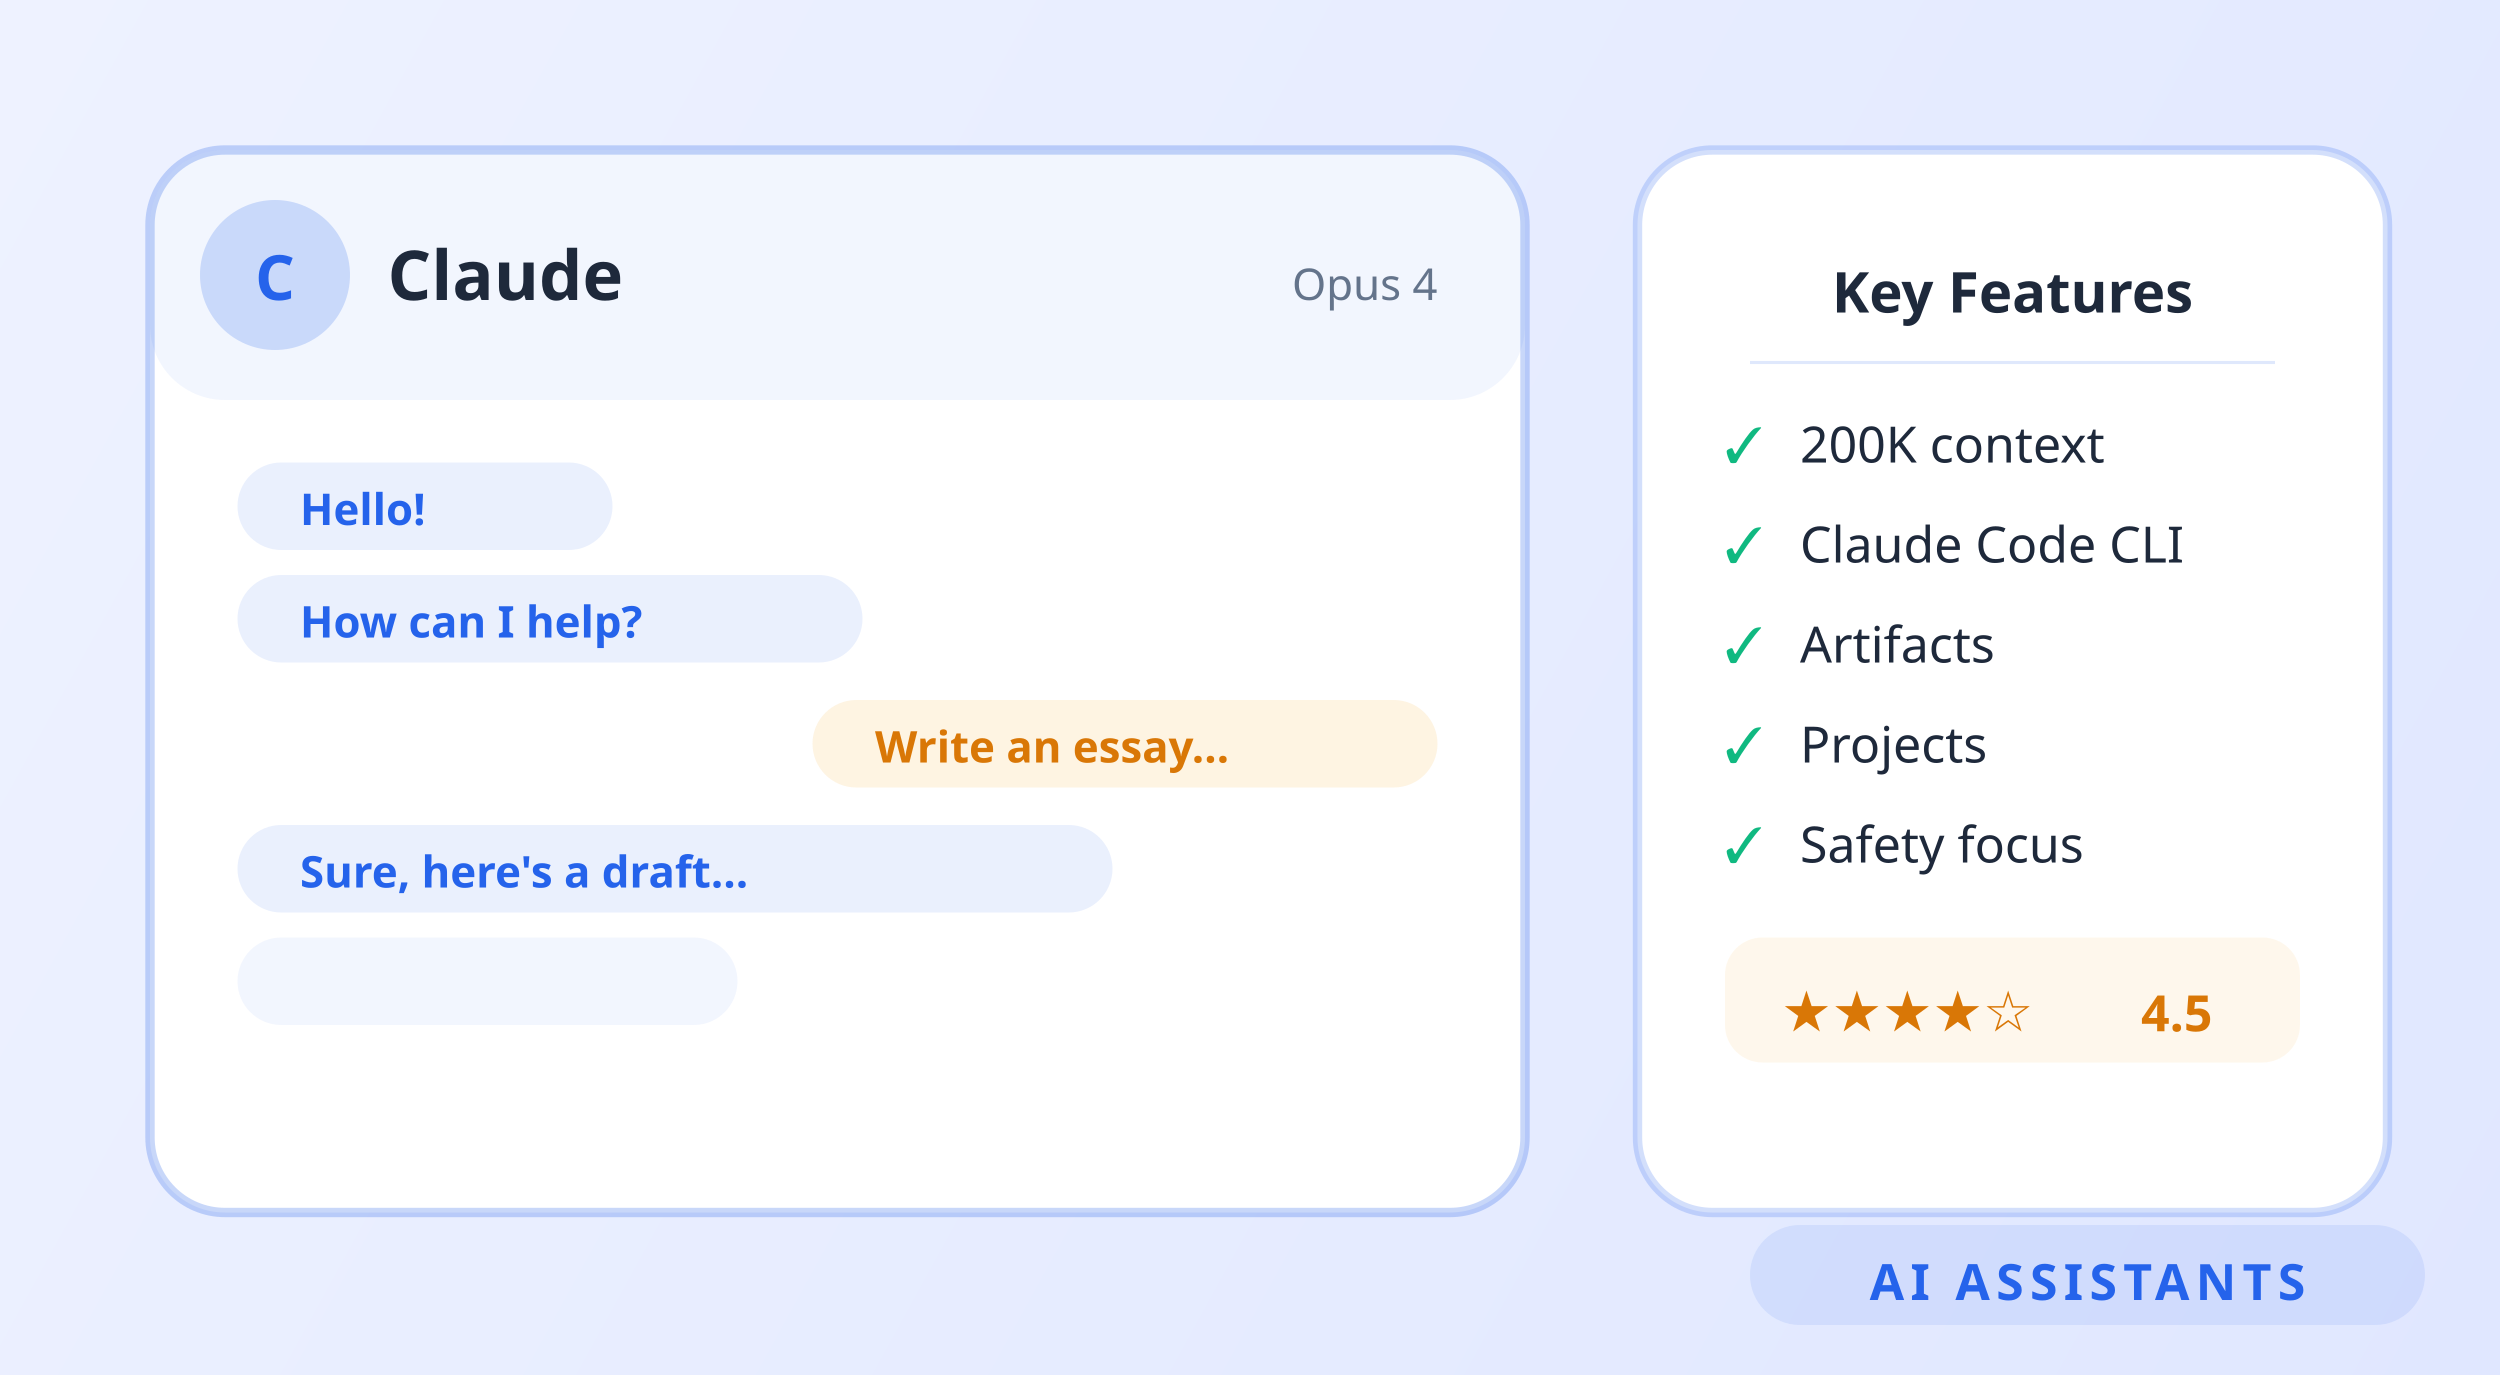
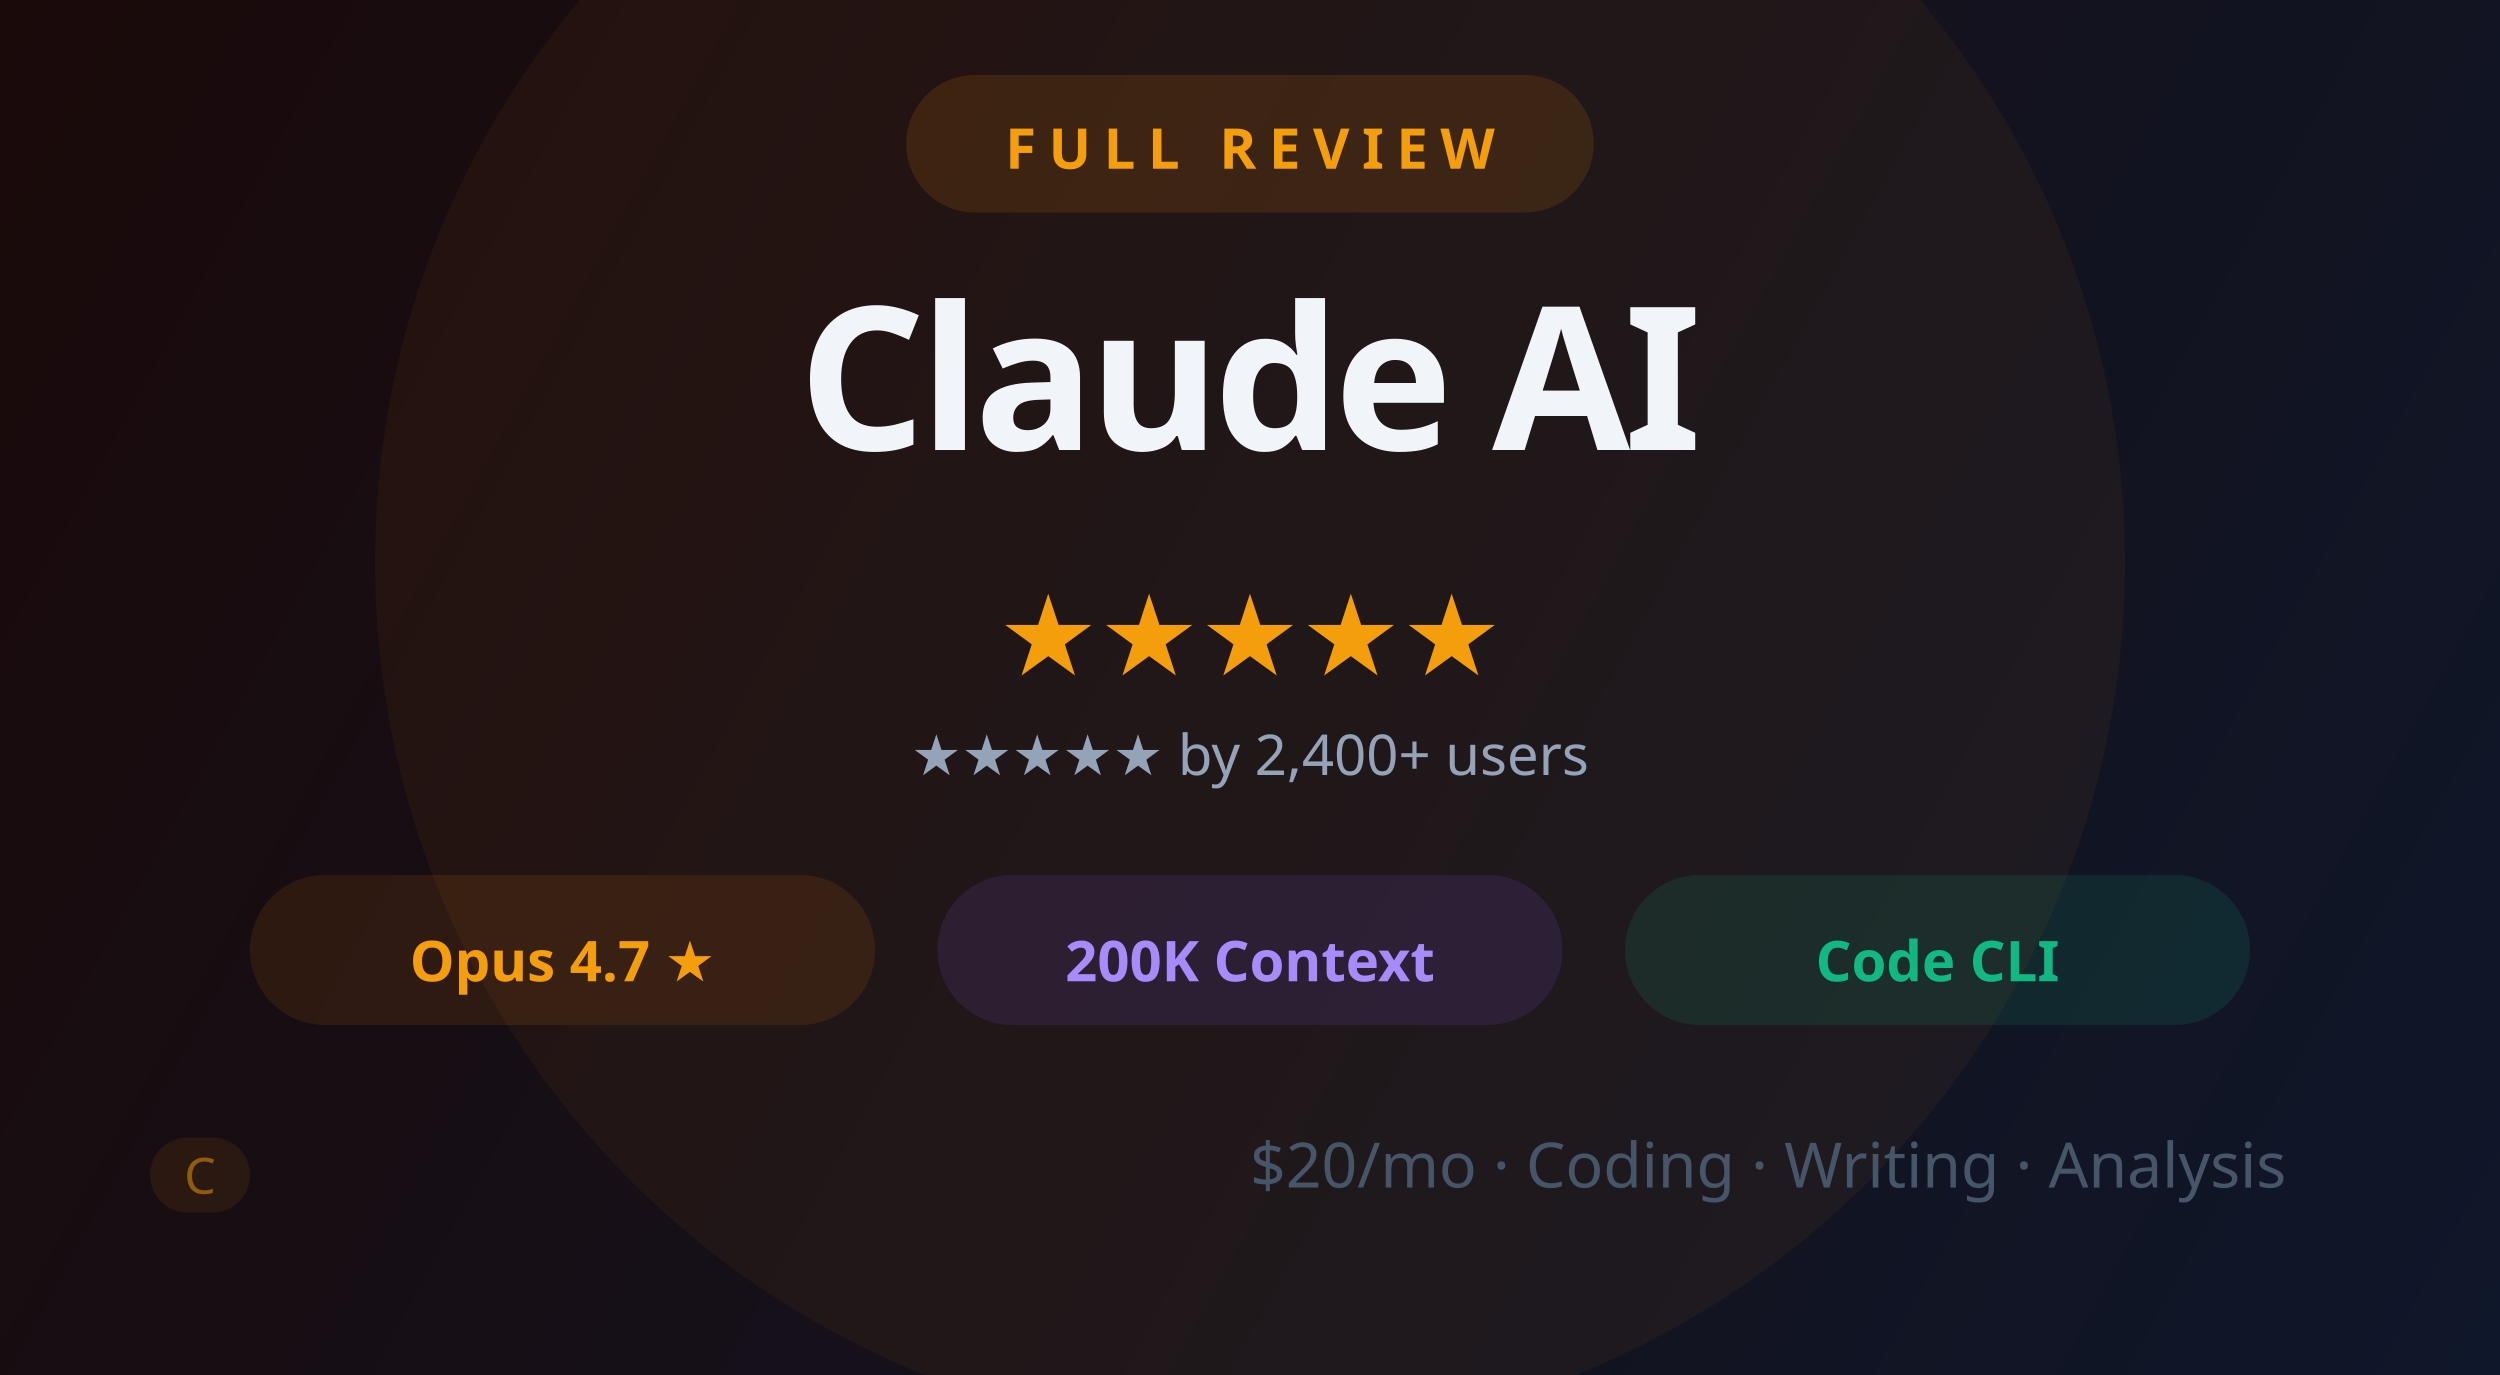
<svg xmlns="http://www.w3.org/2000/svg" viewBox="0 0 400 220" fill="none">
  <defs>
-     <linearGradient id="cl1" x1="0" y1="0" x2="400" y2="220" gradientUnits="userSpaceOnUse">
-       <stop stop-color="#eef2ff" />
-       <stop offset="1" stop-color="#e0e7ff" />
+     <linearGradient id="cl3" x1="0" y1="0" x2="400" y2="220" gradientUnits="userSpaceOnUse">
+       <stop stop-color="#1a0a0a" />
+       <stop offset="1" stop-color="#0f172a" />
    </linearGradient>
  </defs>
-   <rect width="400" height="220" fill="url(#cl1)" />
-   <rect x="24" y="24" width="220" height="170" rx="12" fill="#ffffff" stroke="#2563EB" stroke-width="1.5" stroke-opacity="0.25" />
-   <rect x="24" y="24" width="220" height="40" rx="12" fill="#2563EB" opacity="0.06" />
-   <circle cx="44" cy="44" r="12" fill="#2563EB" opacity="0.2" />
-   <text x="44" y="48" text-anchor="middle" fill="#2563EB" font-size="10" font-weight="700" font-family="system-ui">C</text>
-   <text x="62" y="48" fill="#1e293b" font-size="11" font-weight="700" font-family="system-ui">Claude</text>
-   <text x="230" y="48" text-anchor="end" fill="#64748b" font-size="7" font-family="system-ui">Opus 4</text>
-   <rect x="38" y="74" width="60" height="14" rx="7" fill="#2563EB" opacity="0.1" />
-   <text x="48" y="84" fill="#2563EB" font-size="7" font-weight="600" font-family="system-ui">Hello!</text>
-   <rect x="38" y="92" width="100" height="14" rx="7" fill="#2563EB" opacity="0.1" />
-   <text x="48" y="102" fill="#2563EB" font-size="7" font-weight="600" font-family="system-ui">How can I help?</text>
-   <rect x="130" y="112" width="100" height="14" rx="7" fill="#f59e0b" opacity="0.12" />
-   <text x="140" y="122" fill="#d97706" font-size="7" font-weight="600" font-family="system-ui">Write an essay...</text>
-   <rect x="38" y="132" width="140" height="14" rx="7" fill="#2563EB" opacity="0.1" />
-   <text x="48" y="142" fill="#2563EB" font-size="7" font-weight="600" font-family="system-ui">Sure, here's a draft...</text>
-   <rect x="38" y="150" width="80" height="14" rx="7" fill="#2563EB" opacity="0.06" />
-   <rect x="262" y="24" width="120" height="170" rx="12" fill="#ffffff" stroke="#2563EB" stroke-width="1.5" stroke-opacity="0.2" />
-   <text x="322" y="50" text-anchor="middle" fill="#1e293b" font-size="9" font-weight="700" font-family="system-ui">Key Features</text>
-   <line x1="280" y1="58" x2="364" y2="58" stroke="#2563EB" stroke-width="0.5" opacity="0.15" />
-   <text x="276" y="74" fill="#10b981" font-size="8">✓</text>
-   <text x="288" y="74" fill="#1e293b" font-size="8" font-family="system-ui">200K context</text>
-   <text x="276" y="90" fill="#10b981" font-size="8">✓</text>
-   <text x="288" y="90" fill="#1e293b" font-size="8" font-family="system-ui">Claude Code CLI</text>
-   <text x="276" y="106" fill="#10b981" font-size="8">✓</text>
-   <text x="288" y="106" fill="#1e293b" font-size="8" font-family="system-ui">Artifacts</text>
-   <text x="276" y="122" fill="#10b981" font-size="8">✓</text>
-   <text x="288" y="122" fill="#1e293b" font-size="8" font-family="system-ui">Projects</text>
-   <text x="276" y="138" fill="#10b981" font-size="8">✓</text>
-   <text x="288" y="138" fill="#1e293b" font-size="8" font-family="system-ui">Safety focus</text>
-   <rect x="276" y="150" width="92" height="20" rx="6" fill="#f59e0b" opacity="0.08" />
-   <text x="285" y="165" fill="#d97706" font-size="9" font-weight="700" font-family="system-ui">★★★★☆</text>
-   <text x="354" y="165" text-anchor="end" fill="#d97706" font-size="8" font-weight="700" font-family="system-ui">4.5</text>
-   <rect x="280" y="196" width="108" height="16" rx="8" fill="#2563EB" opacity="0.1" />
-   <text x="334" y="208" text-anchor="middle" fill="#2563EB" font-size="8" font-weight="700" font-family="system-ui" letter-spacing="1">AI ASSISTANTS</text>
+   <rect width="400" height="220" fill="url(#cl3)" />
+   <circle cx="200" cy="90" r="140" fill="#d97706" opacity="0.06" />
+   <rect x="145" y="12" width="110" height="22" rx="11" fill="#d97706" opacity="0.15" />
+   <text x="200" y="27" text-anchor="middle" fill="#f59e0b" font-size="9" font-weight="800" font-family="system-ui" letter-spacing="2">FULL REVIEW</text>
+   <text x="200" y="72" text-anchor="middle" fill="#f1f5f9" font-size="32" font-weight="900" font-family="system-ui" letter-spacing="-1">Claude AI</text>
+   <text x="200" y="108" text-anchor="middle" fill="#f59e0b" font-size="18" font-family="system-ui">★★★★★</text>
+   <text x="200" y="124" text-anchor="middle" fill="#94a3b8" font-size="9" font-family="system-ui">★★★★★ by 2,400+ users</text>
+   <rect x="40" y="140" width="100" height="24" rx="12" fill="#d97706" opacity="0.12" />
+   <text x="90" y="157" text-anchor="middle" fill="#f59e0b" font-size="9" font-weight="700" font-family="system-ui">Opus 4.7 ★</text>
+   <rect x="150" y="140" width="100" height="24" rx="12" fill="#8b5cf6" opacity="0.12" />
+   <text x="200" y="157" text-anchor="middle" fill="#a78bfa" font-size="9" font-weight="700" font-family="system-ui">200K Context</text>
+   <rect x="260" y="140" width="100" height="24" rx="12" fill="#10b981" opacity="0.12" />
+   <text x="310" y="157" text-anchor="middle" fill="#10b981" font-size="9" font-weight="700" font-family="system-ui">Code CLI</text>
+   <text x="200" y="190" fill="#475569" font-size="10" font-family="system-ui">$20/mo · Coding · Writing · Analysis</text>
+   <rect x="24" y="182" width="16" height="12" rx="6" fill="#d97706" opacity="0.1" />
+   <text x="32" y="191" text-anchor="middle" fill="#f59e0b" opacity="0.5" font-size="8" font-family="system-ui">C</text>
</svg>
